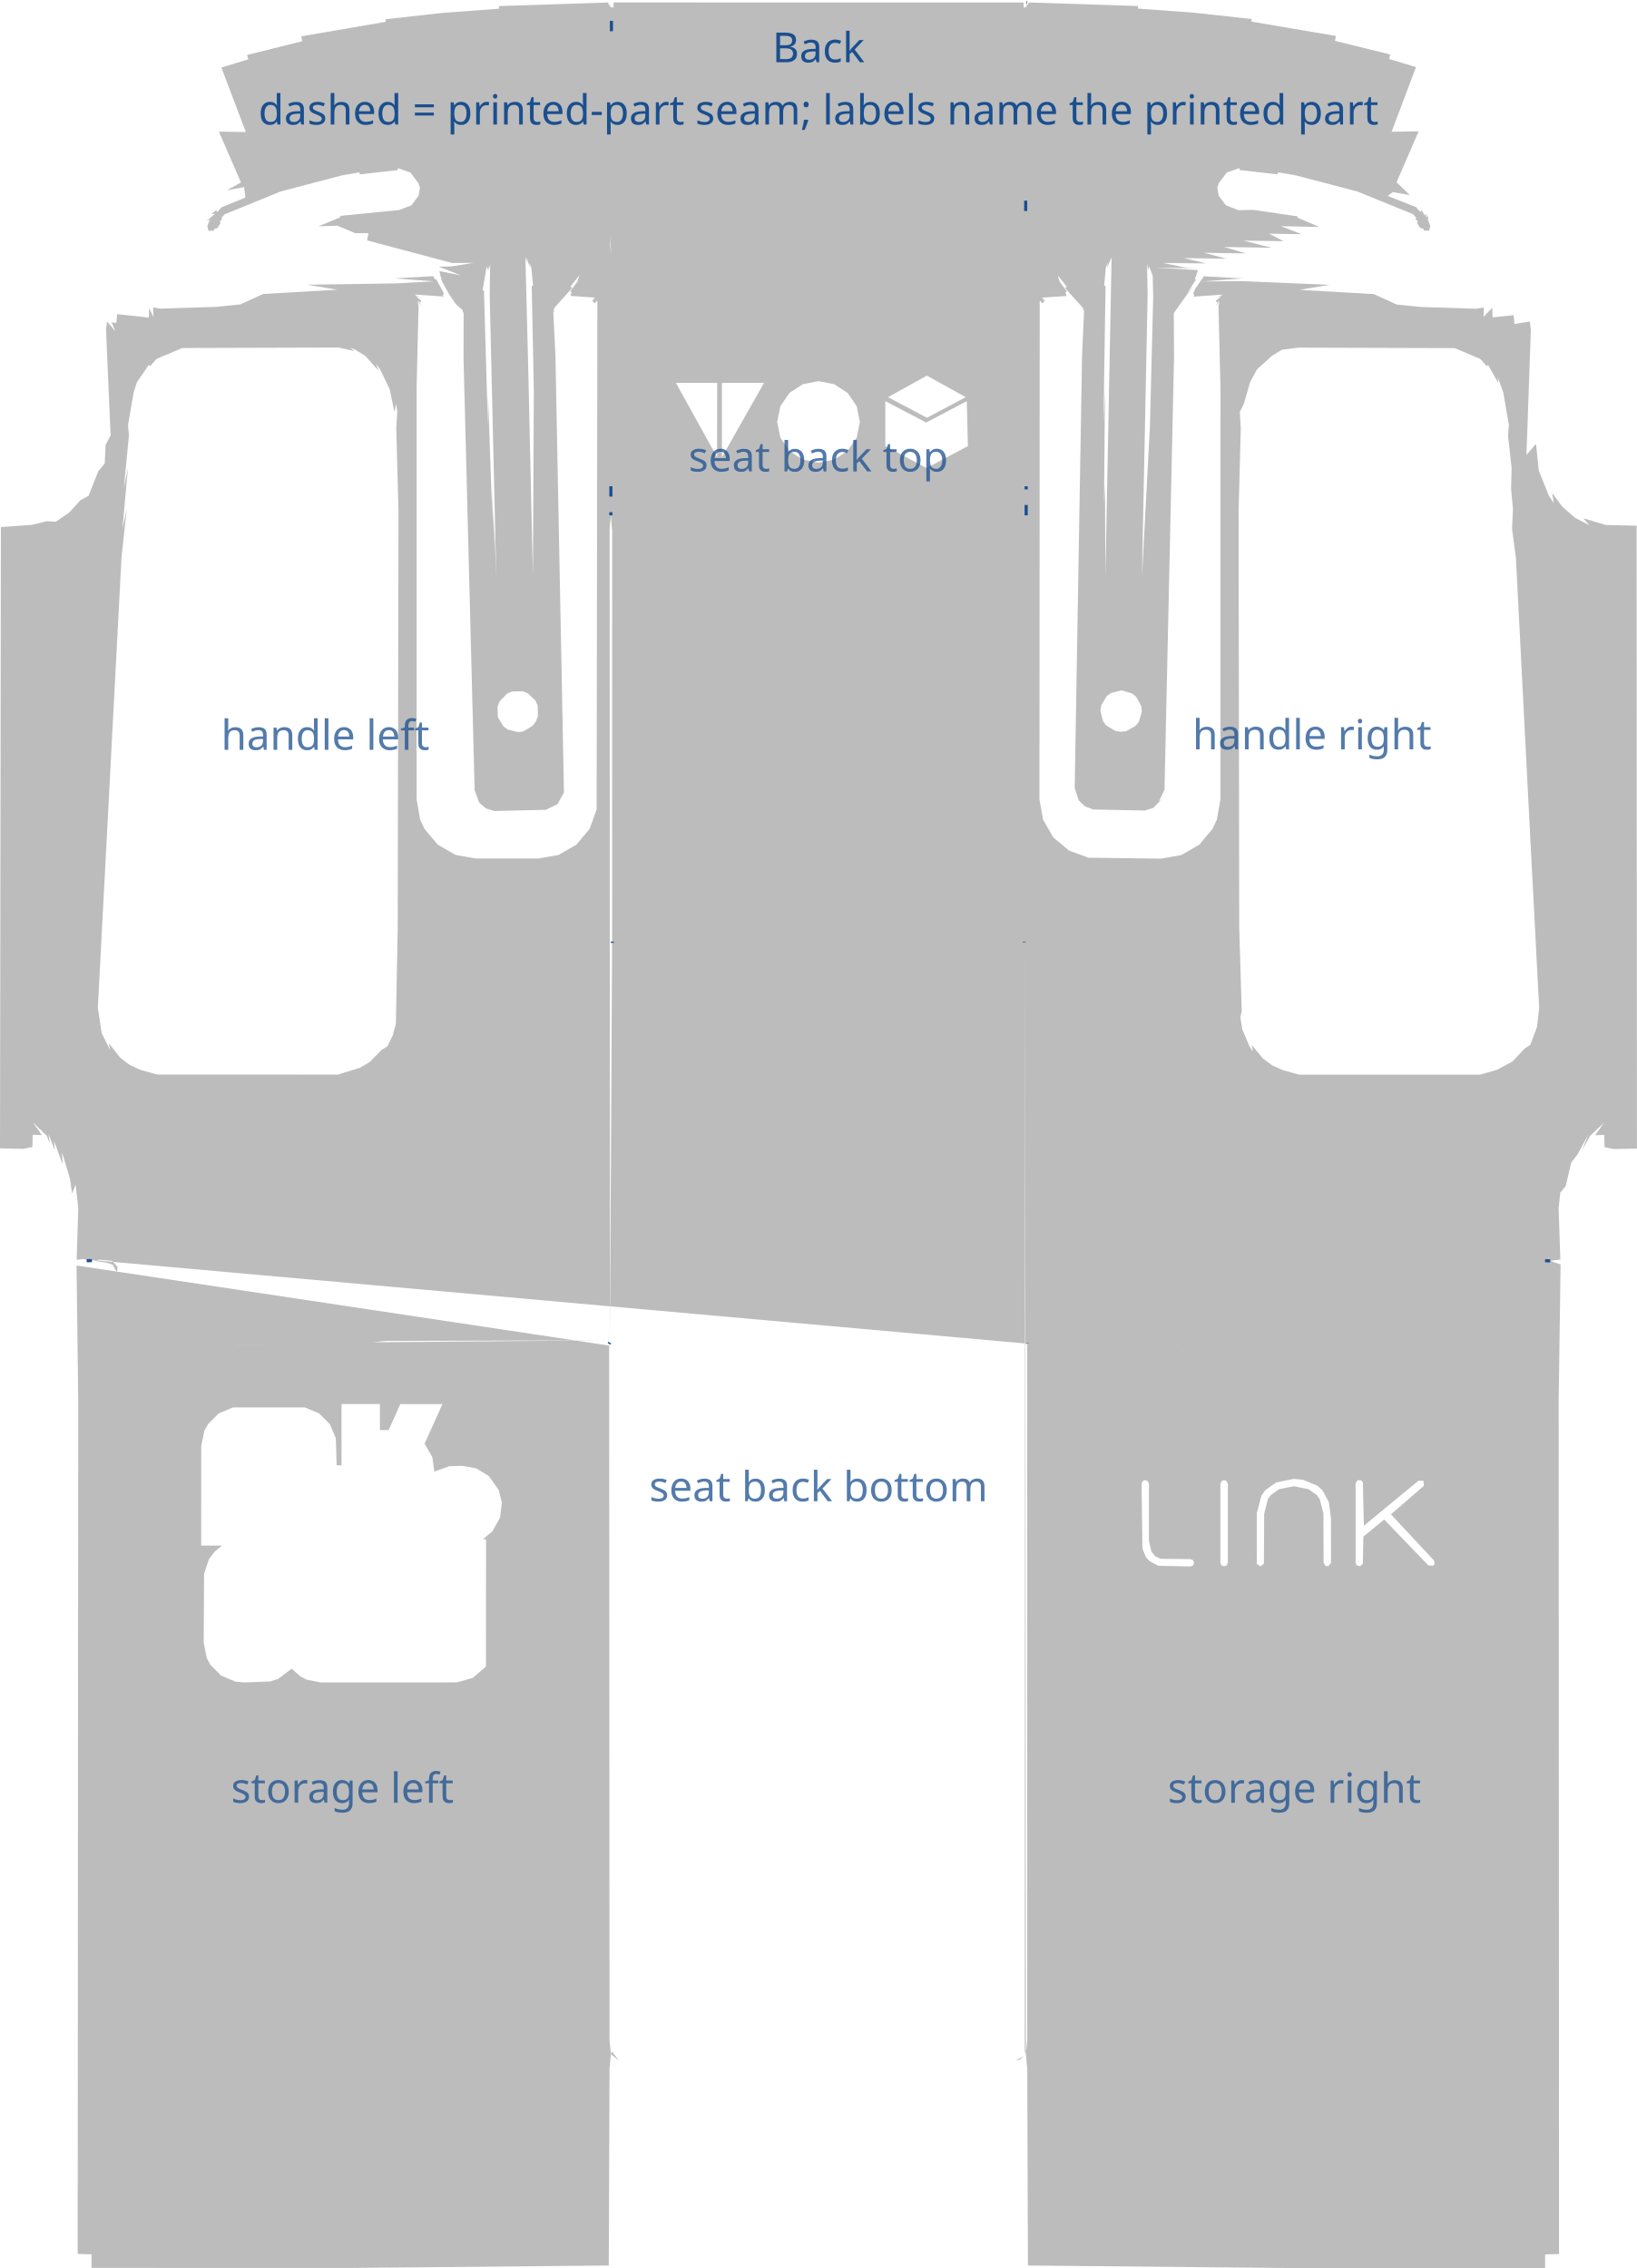
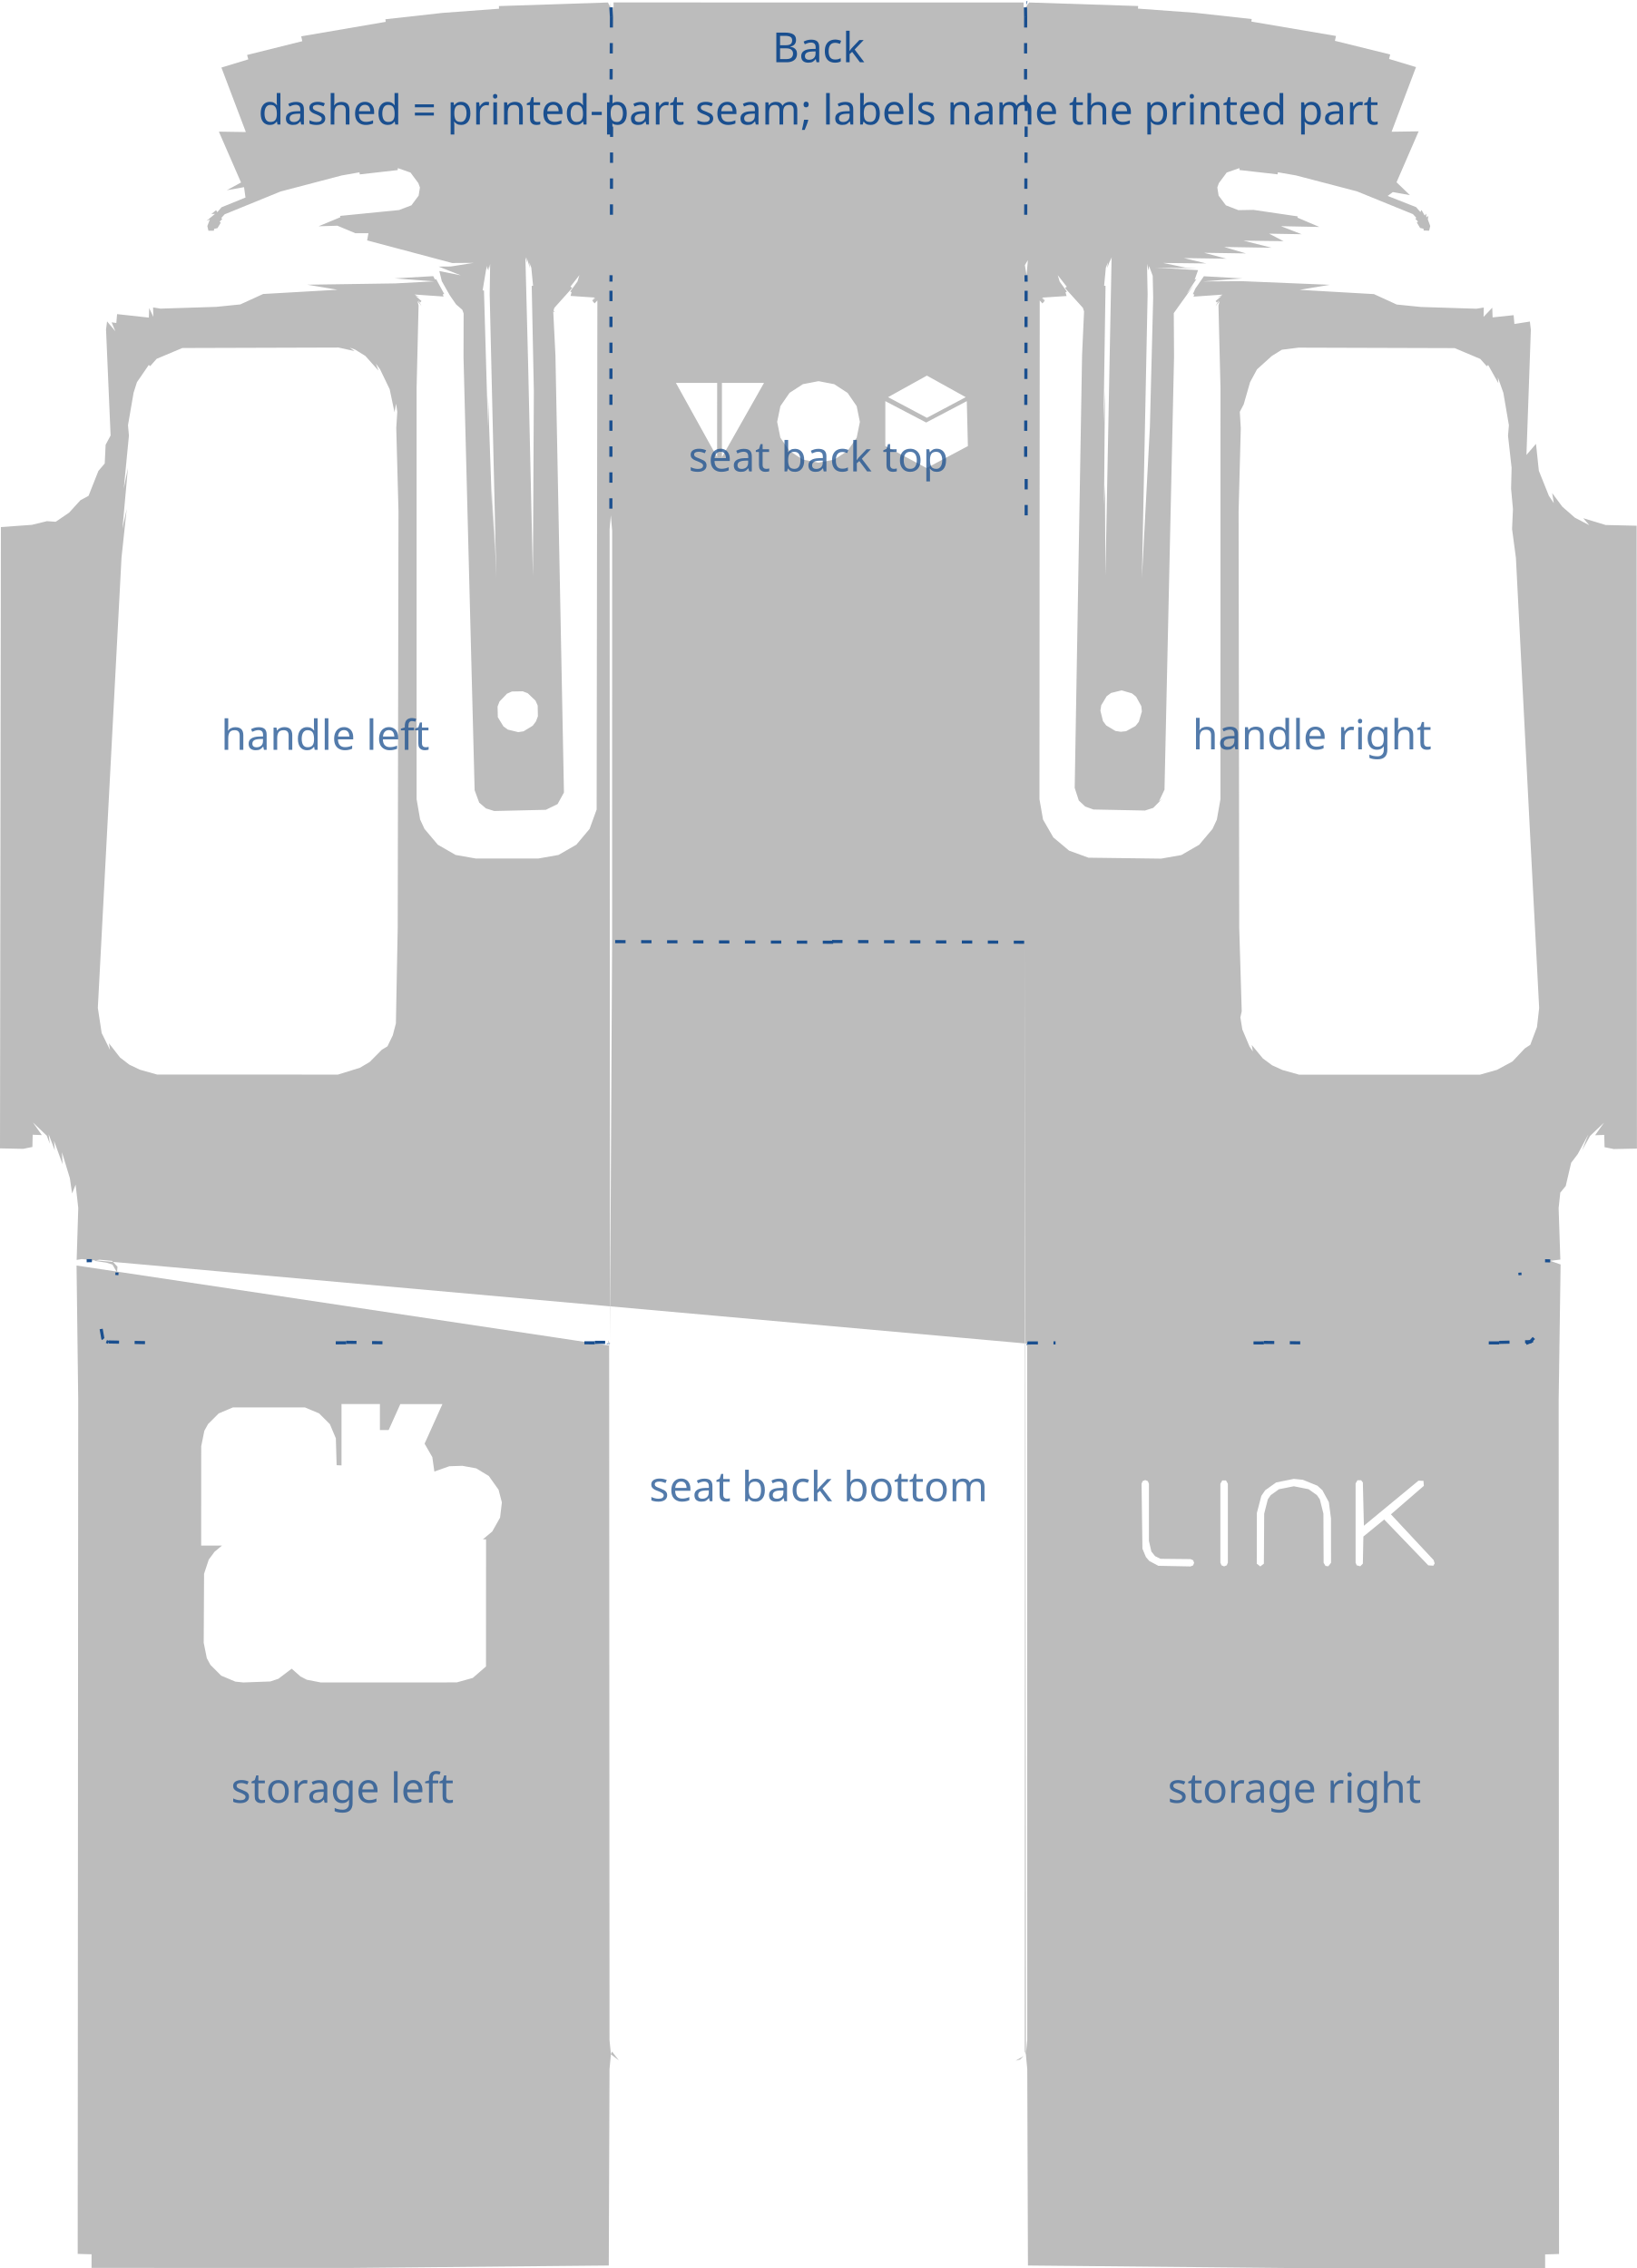
<svg xmlns="http://www.w3.org/2000/svg" width="315.4mm" height="437.1mm" viewBox="0 0 315.4 437.1" version="1.1">
-   <path d="M197.91 258.95 L197.93 393.19 L197.66 395.91 L197.93 398.77 L198.06 436.62 L247.95 437.1 L297.71 437.1 L297.71 434.48 L300.39 434.4 L300.32 269.77 L300.69 243.69 L298.69 243 L300.64 242.75 L300.31 232.83 L300.63 229.85 L301.68 228.57 L302.73 224.09 L304 222.41 L306.04 218.63 L304.82 221.69 L306.39 218.9 L309.05 216.37 L307.34 218.79 L309.1 218.72 L309.16 221.09 L310.94 221.45 L315.4 221.36 L315.34 101.32 L309.37 101.18 L305.05 99.87 L306.22 101.22 L303.43 99.76 L301.02 97.65 L299.07 95.03 L299.38 96.97 L298.43 95.55 L296.5 90.73 L295.95 85.54 L294.11 87.68 L294.96 63.54 L294.77 61.97 L291.79 62.44 L291.64 60.74 L287.59 61.17 L287.52 59.31 L285.85 61.07 L285.89 59.27 L284.47 59.5 L273.77 59.16 L269.12 58.69 L264.72 56.68 L250.41 55.86 L256.22 54.89 L239.32 54.19 L231.77 54.24 L239.38 53.66 L231.96 53.24 L230.31 55.63 L229.84 56.68 L230.13 56.76 L229.95 57.17 L235.58 56.78 L234.53 57.34 L235.37 57.03 L234.22 58.03 L234.46 58.3 L234.86 57.86 L234.21 59.01 L234.99 58.04 L234.77 58.89 L235.16 74.75 L235.15 154.04 L234.46 157.96 L233.62 159.76 L231.06 162.8 L227.62 164.79 L223.71 165.48 L209.73 165.3 L205.99 163.94 L202.95 161.39 L200.97 157.95 L200.28 154.04 L200.33 57.9 L200.86 58.48 L201.3 57.94 L200.67 57.49 L201.42 57.87 L200.78 57.36 L205.5 57.05 L205.3 56.32 L205.57 56.21 L204.18 54.28 L203.8 53.03 L205.54 55.26 L205.2 55.51 L208.65 59.33 L208.87 60.02 L208.49 68.47 L207.07 151.85 L207.86 154.28 L209.1 155.44 L210.68 156.01 L220.61 156.21 L222.2 155.7 L223.98 153.89 L223.3 154.46 L224.37 152.19 L226.21 68.79 L226.16 60.34 L230.01 54.96 L228.64 56.63 L230.54 53.74 L230.17 53.94 L230.84 52.06 L222.61 51.58 L230.66 51.7 L228.39 51.57 L224.13 50.68 L232.42 50.77 L228.1 49.74 L236.3 49.86 L232.01 48.72 L240.07 48.84 L235.85 47.6 L245.02 47.75 L239.6 46.38 L247.31 46.48 L244.52 45.03 L250.79 45.14 L246.81 43.59 L254.21 43.74 L250 41.95 L250.02 41.7 L241.51 40.45 L238.6 40.5 L236.2 39.57 L234.8 37.7 L234.55 36.13 L234.84 35.3 L236.36 33.25 L238.81 32.4 L238.84 32.77 L246.15 33.6 L246.22 33.2 L249.67 33.8 L261.46 36.88 L272.24 41.27 L272.88 41.97 L272.71 42.19 L273.22 42.7 L272.99 42.88 L273.62 43.93 L274.27 44.08 L274.32 44.43 L275.36 44.46 L275.57 43.55 L275.11 42.29 L275.2 41.62 L274.83 41.9 L274.79 41.18 L274.5 41.54 L273.89 40.47 L273.67 40.86 L272.85 39.92 L267.37 37.76 L268.36 37.02 L271.66 37.61 L269.08 35.13 L273.34 25.31 L268.13 25.39 L272.83 12.93 L267.64 11.36 L267.86 10.5 L257.21 7.87 L257.41 6.93 L241.11 4.16 L241.17 3.67 L230.21 2.46 L219.26 1.66 L219.29 1.16 L198.29 0.48 L197.59 1.43 L197.22 1.42 L197.22 0.48 L118.22 0.47 L118.22 1.42 L117.7 1.42 L117.66 0.49 L117.6 1.43 L117.14 0.48 L96.13 1.17 L96.15 1.68 L85.22 2.49 L74.26 3.71 L74.32 4.21 L58.04 7 L58.24 7.94 L47.61 10.59 L47.84 11.44 L42.66 13.02 L47.37 25.45 L42.17 25.37 L46.44 35.17 L43.71 36.66 L47.02 36.07 L47.3 38.07 L42.68 39.95 L41.87 40.89 L41.64 40.51 L40.73 41.24 L41.43 41.22 L39.78 42.58 L40.43 42.31 L39.95 43.57 L40.16 44.47 L41.21 44.46 L41.26 44.11 L41.91 43.96 L42.54 42.91 L42.31 42.73 L42.81 42.22 L42.65 42 L43.29 41.3 L54.05 36.91 L65.82 33.82 L69.26 33.21 L69.32 33.61 L76.62 32.78 L76.66 32.4 L79.1 33.26 L80.61 35.3 L80.91 36.13 L80.66 37.7 L79.27 39.57 L76.89 40.48 L65.54 41.61 L65.57 41.87 L61.38 43.61 L65.01 43.5 L68.48 44.95 L70.99 44.95 L70.74 46.33 L87.13 50.69 L91.26 50.66 L86.86 51.36 L84.52 51.38 L88.77 53.06 L84.65 52.24 L85.13 54.2 L86.66 56.9 L87.88 58.67 L89.07 59.7 L89.33 60.4 L89.31 68.87 L91.45 152.29 L92.33 154.69 L93.63 155.8 L95.23 156.3 L105.17 156.07 L107.43 154.97 L108.66 152.74 L107.02 68.47 L106.6 60.02 L106.9 60.19 L106.65 59.84 L106.82 59.32 L110.25 55.49 L109.91 55.24 L111.64 53.02 L111.26 54.26 L109.86 56.19 L110.13 56.3 L109.93 57.03 L114.65 57.35 L114.01 57.86 L114.76 57.48 L114.12 57.93 L114.56 58.47 L115.1 57.9 L114.96 156.01 L113.6 159.75 L111.05 162.79 L107.61 164.77 L103.7 165.46 L91.7 165.46 L87.79 164.77 L84.35 162.79 L81.79 159.75 L80.95 157.94 L80.27 154.03 L80.27 74.73 L80.65 58.87 L80.44 58.02 L81.22 58.99 L80.56 57.85 L80.96 58.29 L81.21 58.02 L80.06 57.01 L80.9 57.32 L79.85 56.76 L85.48 57.15 L85.3 56.73 L85.59 56.66 L84.04 53.8 L83.81 53.86 L83.47 53.22 L76.04 53.65 L83.66 54.22 L76.15 54.62 L59.21 54.87 L65.02 55.84 L50.7 56.66 L46.3 58.67 L41.65 59.14 L30.93 59.48 L29.5 59.25 L29.54 61.05 L28.74 59.37 L28.68 61.21 L22.56 60.54 L22.41 62.25 L21.51 62.12 L22.22 63.84 L20.63 61.94 L20.43 63.52 L21.31 83.93 L20.35 85.72 L20.18 89.32 L18.96 90.76 L17.06 95.56 L15.5 96.4 L13.34 98.78 L10.73 100.56 L9.05 100.44 L6.14 101.15 L0.17 101.58 L0 221.32 L4.46 221.41 L6.24 221.05 L6.3 218.69 L8.06 218.76 L6.35 216.33 L9.01 218.87 L9.59 220.43 L9.37 218.6 L10.55 221.68 L10.41 219.86 L12.05 224.37 L11.94 222.06 L13.46 227.06 L13.89 230.01 L14.57 228.31 L15.08 232.8 L14.77 242.82 L15.74 242.66 Z M249.29 285.02 L251.02 285.19 L253.83 286.33 L254.8 287.21 L256.04 289.5 L256.45 292.65 L256.46 301.18 L255.93 301.86 L255.39 301.79 L255.03 301.18 L254.99 291.71 L254.3 288.96 L253.74 288.15 L252.14 287.01 L249.29 286.44 L246.43 287.01 L244.84 288.15 L244.28 288.96 L243.58 291.72 L243.52 301.36 L242.83 301.89 L242.15 301.36 L242.17 291.59 L243.03 288.29 L243.77 287.21 L245.89 285.7 Z M261.55 285.28 L262.26 285.28 L262.59 285.71 L262.79 294.05 L273.31 285.36 L274.27 285.4 L274.34 286.36 L268 291.85 L276.22 300.66 L276.43 301.3 L276.17 301.75 L275.2 301.68 L266.7 292.85 L262.69 296.13 L262.59 301.35 L262.09 301.86 L261.4 301.67 L261.19 301.17 L261.19 285.9 Z M220.12 298.47 L219.95 285.95 L220.16 285.45 L220.66 285.24 L221.16 285.45 L221.37 285.95 L221.37 296.97 L221.84 299.01 L222.56 299.91 L223.6 300.42 L229.38 300.48 L229.88 300.69 L230.08 301.19 L229.88 301.69 L229.38 301.89 L223.19 301.77 L221.44 300.84 L220.79 300.08 Z M235.5 285.32 L236.22 285.32 L236.58 285.95 L236.58 301.16 L236.37 301.67 L235.86 301.88 L235.35 301.67 L235.14 301.16 L235.14 285.95 Z M18.85 194.25 L23.41 107.49 L24.41 98.1 L23.59 101.91 L24.65 90.16 L23.85 94.16 L24.84 83.96 L24.66 81.95 L25.74 75.69 L26.38 73.67 L28.67 70.33 L28.93 70.57 L30.19 69.15 L35.13 67.07 L65.24 66.98 L68.33 67.67 L67.39 66.99 L68.43 67.38 L70.4 68.6 L72.92 71.42 L72.43 70.09 L73.23 71.17 L75.08 75.01 L76.01 79.44 L76.32 77.8 L76.55 79.35 L76.35 82.5 L76.78 98.55 L76.63 178.82 L76.28 197.24 L75.68 199.53 L74.65 201.66 L73.58 202.3 L71.23 204.67 L69.34 205.79 L65.11 207.1 L30.26 207.09 L26.96 206.16 L24.92 205.19 L23.12 203.8 L20.99 201.06 L21.2 202.36 L19.59 199.09 Z M103.6 135.98 L103.64 138.05 L103.27 139.02 L102.65 139.86 L100.88 140.94 L99.85 141.1 L97.84 140.61 L97 139.99 L95.92 138.23 L95.87 136.16 L96.25 135.19 L97.68 133.69 L98.63 133.27 L100.71 133.23 L101.68 133.6 L103.18 135.03 Z M94.44 50.88 L94.35 56.74 L95.63 111.41 L95.17 99.7 L95.24 105.01 L94.8 94.1 L94.86 99.72 L94.03 76.22 L94.01 82.29 L93.25 55.98 L92.99 55.97 L93.65 52 L93.89 51.24 L93.9 52.06 L94.16 51.39 L94.14 52.2 Z M101.75 69.85 L101.23 49.58 L101.6 50.69 L101.48 49.62 L102.11 51.69 L101.97 50.58 L102.37 51.59 L102.71 55.07 L102.45 55.1 L102.86 75.37 L102.68 111 Z M294.75 159.56 L296.56 194.27 L296.14 197.94 L294.85 201.36 L293.78 202.07 L291.42 204.57 L288.45 206.18 L285.14 207.12 L250.29 207.11 L247.08 206.21 L245.09 205.3 L243.32 203.98 L241.18 201.39 L241.4 202.65 L240.75 201.68 L239.37 198.41 L238.99 196.08 L239.25 194.89 L238.77 178.84 L238.65 98.57 L239.07 82.52 L238.88 79.37 L239.63 77.94 L240.86 73.66 L242.19 71.19 L245.03 68.62 L246.99 67.4 L250.18 67 L280.28 67.09 L285.21 69.17 L286.47 70.58 L286.73 70.34 L288.69 73.84 L288.6 72.72 L289.66 75.7 L290.73 81.95 L290.56 83.98 L291.25 90.15 L291.15 94.18 L291.51 98.11 L291.34 101.95 L292.08 107.5 Z M212.02 136.96 L212.18 135.93 L213.24 134.16 L214.08 133.55 L216.09 133.05 L218.08 133.62 L218.9 134.27 L219.9 136.08 L220.01 137.12 L219.43 139.1 L218.78 139.92 L216.97 140.92 L215.94 141.03 L214.91 140.87 L213.14 139.81 L212.52 138.97 Z M221.12 56.71 L221 50.85 L221.28 52.13 L221.4 51.27 L222.1 53.16 L222.19 57.33 L221.56 82.22 L220.02 111.34 Z M214.17 50.02 L212.99 110.96 L212.9 93.41 L212.72 97.23 L212.9 75.35 L212.62 81.46 L213.01 55.09 L212.74 55.07 L213.07 51.59 L213.47 50.58 L213.33 51.68 L214.06 49.68 L213.76 50.6 L214.21 49.58 Z M197.66 395.91 L197.45 395.38 L197.53 181.63 Z M157.71 73.46 L160.73 74.04 L163.31 75.72 L165.06 78.27 L165.68 81.32 L165.06 84.36 L163.3 86.9 L160.73 88.58 L157.71 89.17 L154.69 88.58 L152.12 86.9 L150.36 84.35 L149.74 81.3 L150.37 78.26 L152.12 75.72 L154.7 74.04 Z M138.17 88.12 L130.23 73.79 L138.18 73.79 Z M186.49 85.97 L178.53 90.21 L170.58 85.97 L170.58 77.31 L178.45 81.43 L186.28 77.31 Z M186.07 76.54 L178.59 80.52 L171.11 76.54 L178.59 72.39 Z M147.21 73.79 L139.1 88.12 L139.1 73.79 Z M14.75 243.9 L15.07 269.74 L14.97 434.38 L17.64 434.46 L17.64 437.08 L67.41 437.09 L117.3 436.62 L117.44 398.76 L117.71 395.91 L117.44 393.19 L117.37 259 L117.29 259.31 Z M65.8 270.6 L73.2 270.6 L73.2 275.61 L74.88 275.61 L77.13 270.61 L85.24 270.61 L81.81 278.23 L83.3 280.83 L83.69 283.6 L86.58 282.58 L89.09 282.5 L91.76 282.99 L94.18 284.46 L96.06 287.1 L96.7 289.55 L96.35 292.49 L94.85 295.15 L93.04 296.67 L93.65 296.67 L93.64 321.17 L91.09 323.38 L88.01 324.24 L61.8 324.25 L59.12 323.73 L57.9 323.1 L56.2 321.6 L53.64 323.54 L52.09 324.06 L46.88 324.25 L45.35 324.09 L42.62 322.94 L40.55 320.87 L39.85 319.58 L39.25 316.6 L39.32 303.3 L40.22 300.58 L41.33 299.07 L42.77 297.87 L38.76 297.87 L38.77 278.73 L39.37 275.76 L40.08 274.46 L42.14 272.4 L44.87 271.25 L58.76 271.25 L61.49 272.4 L63.56 274.47 L64.71 277.2 L64.86 282.38 L65.8 282.42 Z M117.53 258.4 L117.46 101.95 L117.7 99.31 L117.95 102.29 L117.94 181.07 Z M117.2 258.31 L74.33 258.43 L71.87 258.69 Z M20.48 243.34 L16.72 242.78 L17.69 243.05 L19.16 242.78 L21.59 243 L22.64 244.14 L22.55 245.24 L21.67 243.71 Z M117.92 395.38 L117.71 395.91 L119.23 397.08 Z M195.69 397.15 L196.57 396.91 L197.21 396.26 Z M117.61 47.23 L117.74 45.29 L117.52 47.22 L117.81 49.14 Z M117.37 258.7 L117.2 258.31 L117.2 258.8 Z M197.88 0.5 L198.14 0.03 L197.78 0.49 Z M117.48 258.75 L117.49 258.88 L117.57 258.81 Z M98.54 259.14 L95.88 259.14 L93.21 259.14 L90.55 259.14 Z M61.27 259.14 L58.6 259.14 L55.94 259.14 Z M230.17 259.15 L227.51 259.15 L224.84 259.16 L222.18 259.16 Z M238.17 259.15 L235.5 259.15 L232.84 259.15 Z M53.28 259.14 L50.61 259.13 L47.95 259.13 L45.28 259.13 Z M125.31 397.14 L128.13 397.14 L130.94 397.14 Z M264.78 259.15 L262.12 259.15 L259.45 259.15 Z M170.35 397.14 L173.17 397.14 L175.98 397.14 Z M117.92 370.12 L117.92 372.93 L117.92 375.74 Z M147.83 397.14 L150.65 397.14 L153.46 397.14 Z M117.93 347.67 L117.93 350.48 L117.93 353.29 Z M117.93 257.88 L117.93 260.68 L117.93 263.49 Z M117.93 280.33 L117.93 283.13 L117.93 285.94 Z M117.93 325.23 L117.93 328.03 L117.93 330.84 Z M117.93 302.78 L117.93 305.58 L117.93 308.39 Z" fill="#bcbcbc" fill-rule="evenodd" />
+   <path d="M197.91 258.95 L197.93 393.19 L197.66 395.91 L197.93 398.77 L198.06 436.62 L247.95 437.1 L297.71 437.1 L297.71 434.48 L300.39 434.4 L300.32 269.77 L300.69 243.69 L298.69 243 L300.64 242.75 L300.31 232.83 L300.63 229.85 L301.68 228.57 L302.73 224.09 L304 222.41 L306.04 218.63 L304.82 221.69 L306.39 218.9 L309.05 216.37 L307.34 218.79 L309.1 218.72 L309.16 221.09 L310.94 221.45 L315.4 221.36 L315.34 101.32 L309.37 101.18 L305.05 99.87 L306.22 101.22 L303.43 99.76 L301.02 97.65 L299.07 95.03 L299.38 96.97 L298.43 95.55 L296.5 90.73 L295.95 85.54 L294.11 87.68 L294.96 63.54 L294.77 61.97 L291.79 62.44 L291.64 60.74 L287.59 61.17 L287.52 59.31 L285.85 61.07 L285.89 59.27 L284.47 59.5 L273.77 59.16 L269.12 58.69 L264.72 56.68 L250.41 55.86 L256.22 54.89 L239.32 54.19 L231.77 54.24 L239.38 53.66 L231.96 53.24 L230.31 55.63 L229.84 56.68 L230.13 56.76 L229.95 57.17 L235.58 56.78 L234.53 57.34 L235.37 57.03 L234.22 58.03 L234.46 58.3 L234.86 57.86 L234.21 59.01 L234.99 58.04 L234.77 58.89 L235.16 74.75 L235.15 154.04 L234.46 157.96 L233.62 159.76 L231.06 162.8 L227.62 164.79 L223.71 165.48 L209.73 165.3 L205.99 163.94 L202.95 161.39 L200.97 157.95 L200.28 154.04 L200.33 57.9 L200.86 58.48 L201.3 57.94 L200.67 57.49 L201.42 57.87 L200.78 57.36 L205.5 57.05 L205.3 56.32 L205.57 56.21 L204.18 54.28 L203.8 53.03 L205.54 55.26 L205.2 55.51 L208.65 59.33 L208.87 60.02 L208.49 68.47 L207.07 151.85 L207.86 154.28 L209.1 155.44 L210.68 156.01 L220.61 156.21 L222.2 155.7 L223.98 153.89 L223.3 154.46 L224.37 152.19 L226.21 68.79 L226.16 60.34 L230.01 54.96 L228.64 56.63 L230.54 53.74 L230.17 53.94 L230.84 52.06 L222.61 51.58 L230.66 51.7 L228.39 51.57 L224.13 50.68 L232.42 50.77 L228.1 49.74 L236.3 49.86 L232.01 48.72 L240.07 48.84 L235.85 47.6 L245.02 47.75 L239.6 46.38 L247.31 46.48 L244.52 45.03 L250.79 45.14 L246.81 43.59 L254.21 43.74 L250 41.95 L250.02 41.7 L241.51 40.45 L238.6 40.5 L236.2 39.57 L234.8 37.7 L234.55 36.13 L234.84 35.3 L236.36 33.25 L238.81 32.4 L238.84 32.77 L246.15 33.6 L246.22 33.2 L249.67 33.8 L261.46 36.88 L272.24 41.27 L272.88 41.97 L272.71 42.19 L273.22 42.7 L272.99 42.88 L273.62 43.93 L274.27 44.08 L274.32 44.43 L275.36 44.46 L275.57 43.55 L275.11 42.29 L275.2 41.62 L274.83 41.9 L274.79 41.18 L274.5 41.54 L273.89 40.47 L273.67 40.86 L272.85 39.92 L267.37 37.76 L268.36 37.02 L271.66 37.61 L269.08 35.13 L273.34 25.31 L268.13 25.39 L272.83 12.93 L267.64 11.36 L267.86 10.5 L257.21 7.87 L257.41 6.93 L241.11 4.16 L241.17 3.67 L230.21 2.46 L219.26 1.66 L219.29 1.16 L198.29 0.48 L197.59 1.43 L197.22 1.42 L197.22 0.48 L118.22 0.47 L118.22 1.42 L117.7 1.42 L117.66 0.49 L117.6 1.43 L117.14 0.48 L96.13 1.17 L96.15 1.68 L85.22 2.49 L74.26 3.71 L74.32 4.21 L58.04 7 L58.24 7.94 L47.61 10.59 L47.84 11.44 L42.66 13.02 L47.37 25.45 L42.17 25.37 L46.44 35.17 L43.71 36.66 L47.02 36.07 L47.3 38.07 L42.68 39.95 L41.87 40.89 L41.64 40.51 L40.73 41.24 L41.43 41.22 L39.78 42.58 L40.43 42.31 L39.95 43.57 L40.16 44.47 L41.21 44.46 L41.26 44.11 L41.91 43.96 L42.54 42.91 L42.31 42.73 L42.81 42.22 L42.65 42 L43.29 41.3 L54.05 36.91 L65.82 33.82 L69.26 33.21 L69.32 33.61 L76.62 32.78 L76.66 32.4 L79.1 33.26 L80.61 35.3 L80.91 36.13 L80.66 37.7 L79.27 39.57 L76.89 40.48 L65.54 41.61 L65.57 41.87 L61.38 43.61 L65.01 43.5 L68.48 44.95 L70.99 44.95 L70.74 46.33 L87.13 50.69 L91.26 50.66 L86.86 51.36 L84.52 51.38 L88.77 53.06 L84.65 52.24 L85.13 54.2 L86.66 56.9 L87.88 58.67 L89.07 59.7 L89.33 60.4 L89.31 68.87 L91.45 152.29 L92.33 154.69 L93.63 155.8 L95.23 156.3 L105.17 156.07 L107.43 154.97 L108.66 152.74 L107.02 68.47 L106.6 60.02 L106.9 60.19 L106.65 59.84 L106.82 59.32 L110.25 55.49 L109.91 55.24 L111.64 53.02 L111.26 54.26 L109.86 56.19 L110.13 56.3 L109.93 57.03 L114.65 57.35 L114.01 57.86 L114.76 57.48 L114.12 57.93 L114.56 58.47 L115.1 57.9 L114.96 156.01 L113.6 159.75 L111.05 162.79 L107.61 164.77 L103.7 165.46 L91.7 165.46 L87.79 164.77 L84.35 162.79 L81.79 159.75 L80.95 157.94 L80.27 154.03 L80.27 74.73 L80.65 58.87 L80.44 58.02 L81.22 58.99 L80.56 57.85 L80.96 58.29 L81.21 58.02 L80.06 57.01 L80.9 57.32 L79.85 56.76 L85.48 57.15 L85.3 56.73 L85.59 56.66 L84.04 53.8 L83.81 53.86 L83.47 53.22 L76.04 53.65 L83.66 54.22 L76.15 54.62 L59.21 54.87 L65.02 55.84 L50.7 56.66 L46.3 58.67 L41.65 59.14 L30.93 59.48 L29.5 59.25 L29.54 61.05 L28.74 59.37 L28.68 61.21 L22.56 60.54 L22.41 62.25 L21.51 62.12 L22.22 63.84 L20.63 61.94 L20.43 63.52 L21.31 83.93 L20.35 85.72 L20.18 89.32 L18.96 90.76 L17.06 95.56 L15.5 96.4 L13.34 98.78 L10.73 100.56 L9.05 100.44 L6.14 101.15 L0.17 101.58 L0 221.32 L4.46 221.41 L6.24 221.05 L6.3 218.69 L8.06 218.76 L6.35 216.33 L9.01 218.87 L9.59 220.43 L9.37 218.6 L10.55 221.68 L10.41 219.86 L12.05 224.37 L11.94 222.06 L13.46 227.06 L13.89 230.01 L14.57 228.31 L15.08 232.8 L14.77 242.82 L15.74 242.66 Z M249.29 285.02 L251.02 285.19 L253.83 286.33 L254.8 287.21 L256.04 289.5 L256.45 292.65 L256.46 301.18 L255.93 301.86 L255.39 301.79 L255.03 301.18 L254.99 291.71 L254.3 288.96 L253.74 288.15 L252.14 287.01 L249.29 286.44 L246.43 287.01 L244.84 288.15 L244.28 288.96 L243.58 291.72 L243.52 301.36 L242.83 301.89 L242.15 301.36 L242.17 291.59 L243.03 288.29 L243.77 287.21 L245.89 285.7 Z M261.55 285.28 L262.26 285.28 L262.59 285.71 L262.79 294.05 L273.31 285.36 L274.27 285.4 L274.34 286.36 L268 291.85 L276.22 300.66 L276.43 301.3 L276.17 301.75 L275.2 301.68 L266.7 292.85 L262.69 296.13 L262.59 301.35 L262.09 301.86 L261.4 301.67 L261.19 301.17 L261.19 285.9 Z M220.12 298.47 L219.95 285.95 L220.16 285.45 L220.66 285.24 L221.16 285.45 L221.37 285.95 L221.37 296.97 L221.84 299.01 L222.56 299.91 L223.6 300.42 L229.38 300.48 L229.88 300.69 L230.08 301.19 L229.88 301.69 L229.38 301.89 L223.19 301.77 L221.44 300.84 L220.79 300.08 Z M235.5 285.32 L236.22 285.32 L236.58 285.95 L236.58 301.16 L236.37 301.67 L235.86 301.88 L235.35 301.67 L235.14 301.16 L235.14 285.95 Z M18.85 194.25 L23.41 107.49 L24.41 98.1 L23.59 101.91 L24.65 90.16 L23.85 94.16 L24.84 83.96 L24.66 81.95 L25.74 75.69 L26.38 73.67 L28.67 70.33 L28.93 70.57 L30.19 69.15 L35.13 67.07 L65.24 66.98 L68.33 67.67 L67.39 66.99 L68.43 67.38 L70.4 68.6 L72.92 71.42 L72.43 70.09 L73.23 71.17 L75.08 75.01 L76.01 79.44 L76.32 77.8 L76.55 79.35 L76.35 82.5 L76.78 98.55 L76.63 178.82 L76.28 197.24 L75.68 199.53 L74.65 201.66 L73.58 202.3 L71.23 204.67 L69.34 205.79 L65.11 207.1 L30.26 207.09 L26.96 206.16 L24.92 205.19 L23.12 203.8 L20.99 201.06 L21.2 202.36 L19.59 199.09 Z M117.53 258.4 L117.46 101.95 L117.7 99.31 L117.95 102.29 L117.94 181.07 Z M103.6 135.98 L103.64 138.05 L103.27 139.02 L102.65 139.86 L100.88 140.94 L99.85 141.1 L97.84 140.61 L97 139.99 L95.92 138.23 L95.87 136.16 L96.25 135.19 L97.68 133.69 L98.63 133.27 L100.71 133.23 L101.68 133.6 L103.18 135.03 Z M94.44 50.88 L94.35 56.74 L95.63 111.41 L95.17 99.7 L95.24 105.01 L94.8 94.1 L94.86 99.72 L94.03 76.22 L94.01 82.29 L93.25 55.98 L92.99 55.97 L93.65 52 L93.89 51.24 L93.9 52.06 L94.16 51.39 L94.14 52.2 Z M101.75 69.85 L101.23 49.58 L101.6 50.69 L101.48 49.62 L102.11 51.69 L101.97 50.58 L102.37 51.59 L102.71 55.07 L102.45 55.1 L102.86 75.37 L102.68 111 Z M294.75 159.56 L296.56 194.27 L296.14 197.94 L294.85 201.36 L293.78 202.07 L291.42 204.57 L288.45 206.18 L285.14 207.12 L250.29 207.11 L247.08 206.21 L245.09 205.3 L243.32 203.98 L241.18 201.39 L241.4 202.65 L240.75 201.68 L239.37 198.41 L238.99 196.08 L239.25 194.89 L238.77 178.84 L238.65 98.57 L239.07 82.52 L238.88 79.37 L239.63 77.94 L240.86 73.66 L242.19 71.19 L245.03 68.62 L246.99 67.4 L250.18 67 L280.28 67.09 L285.21 69.17 L286.47 70.58 L286.73 70.34 L288.69 73.84 L288.6 72.72 L289.66 75.7 L290.73 81.95 L290.56 83.98 L291.25 90.15 L291.15 94.18 L291.51 98.11 L291.34 101.95 L292.08 107.5 Z M212.02 136.96 L212.18 135.93 L213.24 134.16 L214.08 133.55 L216.09 133.05 L218.08 133.62 L218.9 134.27 L219.9 136.08 L220.01 137.12 L219.43 139.1 L218.78 139.92 L216.97 140.92 L215.94 141.03 L214.91 140.87 L213.14 139.81 L212.52 138.97 Z M221.12 56.71 L221 50.85 L221.28 52.13 L221.4 51.27 L222.1 53.16 L222.19 57.33 L221.56 82.22 L220.02 111.34 Z M214.17 50.02 L212.99 110.96 L212.9 93.41 L212.72 97.23 L212.9 75.35 L212.62 81.46 L213.01 55.09 L212.74 55.07 L213.07 51.59 L213.47 50.58 L213.33 51.68 L214.06 49.68 L213.76 50.6 L214.21 49.58 Z M157.71 73.46 L160.73 74.04 L163.31 75.72 L165.06 78.27 L165.68 81.32 L165.06 84.36 L163.3 86.9 L160.73 88.58 L157.71 89.17 L154.69 88.58 L152.12 86.9 L150.36 84.35 L149.74 81.3 L150.37 78.26 L152.12 75.72 L154.7 74.04 Z M138.17 88.12 L130.23 73.79 L138.18 73.79 Z M186.49 85.97 L178.53 90.21 L170.58 85.97 L170.58 77.31 L178.45 81.43 L186.28 77.31 Z M186.07 76.54 L178.59 80.52 L171.11 76.54 L178.59 72.39 Z M147.21 73.79 L139.1 88.12 L139.1 73.79 Z M14.75 243.9 L15.07 269.74 L14.97 434.38 L17.64 434.46 L17.64 437.08 L67.41 437.09 L117.3 436.62 L117.44 398.76 L117.71 395.91 L117.44 393.19 L117.37 259 L117.29 259.31 Z M65.8 270.6 L73.2 270.6 L73.2 275.61 L74.88 275.61 L77.13 270.61 L85.24 270.61 L81.81 278.23 L83.3 280.83 L83.69 283.6 L86.58 282.58 L89.09 282.5 L91.76 282.99 L94.18 284.46 L96.06 287.1 L96.7 289.55 L96.35 292.49 L94.85 295.15 L93.04 296.67 L93.65 296.67 L93.64 321.17 L91.09 323.38 L88.01 324.24 L61.8 324.25 L59.12 323.73 L57.9 323.1 L56.2 321.6 L53.64 323.54 L52.09 324.06 L46.88 324.25 L45.35 324.09 L42.62 322.94 L40.55 320.87 L39.85 319.58 L39.25 316.6 L39.32 303.3 L40.22 300.58 L41.33 299.07 L42.77 297.87 L38.76 297.87 L38.77 278.73 L39.37 275.76 L40.08 274.46 L42.14 272.4 L44.87 271.25 L58.76 271.25 L61.49 272.4 L63.56 274.47 L64.71 277.2 L64.86 282.38 L65.8 282.42 Z M197.66 395.91 L197.45 395.38 L197.53 181.63 Z M20.48 243.34 L16.72 242.78 L17.69 243.05 L19.16 242.78 L21.59 243 L22.64 244.14 L22.55 245.24 L21.67 243.71 Z M198.05 50.13 L197.79 53.04 L197.47 51.1 Z M117.92 395.38 L117.71 395.91 L119.23 397.08 Z M195.69 397.15 L196.57 396.91 L197.21 396.26 Z M117.37 258.7 L117.2 258.31 L117.2 258.8 Z M197.88 0.5 L198.14 0.03 L197.78 0.49 Z M117.48 258.75 L117.49 258.88 L117.57 258.81 Z M98.54 259.14 L95.88 259.14 L93.21 259.14 L90.55 259.14 Z M61.27 259.14 L58.6 259.14 L55.94 259.14 Z M238.17 259.15 L235.5 259.15 L232.84 259.15 Z M125.31 397.14 L128.13 397.14 L130.94 397.14 Z M264.78 259.15 L262.12 259.15 L259.45 259.15 Z M170.35 397.14 L173.17 397.14 L175.98 397.14 Z M117.92 370.12 L117.92 372.93 L117.92 375.74 Z M147.83 397.14 L150.65 397.14 L153.46 397.14 Z M117.93 347.67 L117.93 350.48 L117.93 353.29 Z M117.93 257.88 L117.93 260.68 L117.93 263.49 Z M117.93 280.33 L117.93 283.13 L117.93 285.94 Z M117.93 325.23 L117.93 328.03 L117.93 330.84 Z M117.93 302.78 L117.93 305.58 L117.93 308.39 Z" fill="#bcbcbc" fill-rule="evenodd" />
  <polyline points="17.7,242.96 16.7,242.97" fill="none" stroke="#1a4f8f" stroke-width="0.6" stroke-dasharray="2 3" />
-   <polyline points="117.48,258.75 117.37,259" fill="none" stroke="#1a4f8f" stroke-width="0.6" stroke-dasharray="2 3" />
-   <polyline points="197.9,258.88 197.91,258.95" fill="none" stroke="#1a4f8f" stroke-width="0.6" stroke-dasharray="2 3" />
+   <polyline points="22.51,245.74 22.55,245.24" fill="none" stroke="#1a4f8f" stroke-width="0.6" stroke-dasharray="2 3" />
+   <polyline points="19.49,256.13 19.81,257.95 20.45,258.64 21.36,258.88" fill="none" stroke="#1a4f8f" stroke-width="0.6" stroke-dasharray="2 3" />
+   <polyline points="20.94,258.63 29.14,258.78" fill="none" stroke="#1a4f8f" stroke-width="0.6" stroke-dasharray="2 3" />
+   <polyline points="20.92,258.71 20.5,258.54" fill="none" stroke="#1a4f8f" stroke-width="0.6" stroke-dasharray="2 3" />
+   <polyline points="114.6,258.8 112.01,258.79" fill="none" stroke="#1a4f8f" stroke-width="0.6" stroke-dasharray="2 3" />
+   <polyline points="114.6,258.7 117.37,258.7 117.37,259" fill="none" stroke="#1a4f8f" stroke-width="0.6" stroke-dasharray="2 3" />
+   <polyline points="66.69,258.69 74.44,258.79" fill="none" stroke="#1a4f8f" stroke-width="0.6" stroke-dasharray="2 3" />
+   <polyline points="66.69,258.79 64.1,258.8" fill="none" stroke="#1a4f8f" stroke-width="0.6" stroke-dasharray="2 3" />
+   <polyline points="117.2,258.9 117.21,259" fill="none" stroke="#1a4f8f" stroke-width="0.6" stroke-dasharray="2 3" />
+   <polyline points="198.02,259 197.91,258.95" fill="none" stroke="#1a4f8f" stroke-width="0.6" stroke-dasharray="2 3" />
+   <polyline points="197.98,258.82 203.38,258.81" fill="none" stroke="#1a4f8f" stroke-width="0.6" stroke-dasharray="2 3" />
+   <polyline points="198.19,258.91 198.19,259.01" fill="none" stroke="#1a4f8f" stroke-width="0.6" stroke-dasharray="2 3" />
+   <polyline points="288.85,258.71 294.89,258.57 295.8,257.56 295.9,256.16" fill="none" stroke="#1a4f8f" stroke-width="0.6" stroke-dasharray="2 3" />
+   <polyline points="243.52,258.71 251.29,258.81" fill="none" stroke="#1a4f8f" stroke-width="0.6" stroke-dasharray="2 3" />
+   <polyline points="243.52,258.81 240.95,258.82" fill="none" stroke="#1a4f8f" stroke-width="0.6" stroke-dasharray="2 3" />
+   <polyline points="288.85,258.81 286.25,258.81" fill="none" stroke="#1a4f8f" stroke-width="0.6" stroke-dasharray="2 3" />
+   <polyline points="295.33,258.39 294.03,258.91" fill="none" stroke="#1a4f8f" stroke-width="0.6" stroke-dasharray="2 3" />
+   <polyline points="292.84,245.27 292.88,245.76" fill="none" stroke="#1a4f8f" stroke-width="0.6" stroke-dasharray="2 3" />
  <polyline points="298.69,243 297.7,242.98" fill="none" stroke="#1a4f8f" stroke-width="0.6" stroke-dasharray="2 3" />
-   <polyline points="117.81,6.02 117.81,3.3" fill="none" stroke="#1a4f8f" stroke-width="0.6" stroke-dasharray="2 3" />
-   <polyline points="117.7,93.71 117.7,99.31" fill="none" stroke="#1a4f8f" stroke-width="0.6" stroke-dasharray="2 3" />
-   <polyline points="197.62,38.67 197.63,41.39" fill="none" stroke="#1a4f8f" stroke-width="0.6" stroke-dasharray="2 3" />
+   <polyline points="117.81,3.3 117.69,25.07" fill="none" stroke="#1a4f8f" stroke-width="0.6" stroke-dasharray="2 3" />
+   <polyline points="117.81,41.39 117.84,22.35" fill="none" stroke="#1a4f8f" stroke-width="0.6" stroke-dasharray="2 3" />
+   <polyline points="117.7,1.42 117.81,3.3 117.84,1.43" fill="none" stroke="#1a4f8f" stroke-width="0.6" stroke-dasharray="2 3" />
+   <polyline points="117.72,54.27 117.74,53.04" fill="none" stroke="#1a4f8f" stroke-width="0.6" stroke-dasharray="2 3" />
+   <polyline points="117.72,56.03 117.7,99.31" fill="none" stroke="#1a4f8f" stroke-width="0.6" stroke-dasharray="2 3" />
+   <polyline points="197.62,3.3 197.59,22.35" fill="none" stroke="#1a4f8f" stroke-width="0.6" stroke-dasharray="2 3" />
+   <polyline points="197.63,41.39 197.74,19.63" fill="none" stroke="#1a4f8f" stroke-width="0.6" stroke-dasharray="2 3" />
+   <polyline points="197.59,1.43 197.62,3.3 197.74,1.43" fill="none" stroke="#1a4f8f" stroke-width="0.6" stroke-dasharray="2 3" />
  <polyline points="197.78,0.49 197.88,0.5" fill="none" stroke="#1a4f8f" stroke-width="0.6" stroke-dasharray="2 3" />
-   <polyline points="197.72,99.32 197.72,93.72" fill="none" stroke="#1a4f8f" stroke-width="0.6" stroke-dasharray="2 3" />
-   <polyline points="197.33,181.59 197.32,181.48" fill="none" stroke="#1a4f8f" stroke-width="0.6" stroke-dasharray="2 3" />
-   <polyline points="117.97,181.7 117.97,181.48" fill="none" stroke="#1a4f8f" stroke-width="0.6" stroke-dasharray="2 3" />
+   <polyline points="197.69,53.04 197.71,54.28" fill="none" stroke="#1a4f8f" stroke-width="0.6" stroke-dasharray="2 3" />
+   <polyline points="197.71,56.04 197.61,90.91" fill="none" stroke="#1a4f8f" stroke-width="0.6" stroke-dasharray="2 3" />
+   <polyline points="197.72,99.32 197.72,90.91" fill="none" stroke="#1a4f8f" stroke-width="0.6" stroke-dasharray="2 3" />
+   <polyline points="197.33,181.59 157.7,181.44" fill="none" stroke="#1a4f8f" stroke-width="0.6" stroke-dasharray="2 3" />
+   <polyline points="160.53,181.59 118.08,181.47 117.97,181.7" fill="none" stroke="#1a4f8f" stroke-width="0.6" stroke-dasharray="2 3" />
  <text x="65.97" y="347.43" text-anchor="middle" font-family="sans-serif" font-size="8" fill="#1a4f8f" opacity="0.75">storage left</text>
  <text x="249.4" y="347.44" text-anchor="middle" font-family="sans-serif" font-size="8" fill="#1a4f8f" opacity="0.75">storage right</text>
  <text x="62.67" y="144.51" text-anchor="middle" font-family="sans-serif" font-size="8" fill="#1a4f8f" opacity="0.75">handle left</text>
  <text x="252.79" y="144.42" text-anchor="middle" font-family="sans-serif" font-size="8" fill="#1a4f8f" opacity="0.75">handle right</text>
  <text x="157.71" y="289.33" text-anchor="middle" font-family="sans-serif" font-size="8" fill="#1a4f8f" opacity="0.75">seat back bottom</text>
  <text x="157.69" y="90.86" text-anchor="middle" font-family="sans-serif" font-size="8" fill="#1a4f8f" opacity="0.75">seat back top</text>
  <text x="157.7" y="12" text-anchor="middle" font-family="sans-serif" font-size="8" fill="#1a4f8f">Back</text>
  <text x="157.7" y="24" text-anchor="middle" font-family="sans-serif" font-size="8" fill="#1a4f8f">dashed = printed-part seam; labels name the printed part</text>
</svg>
